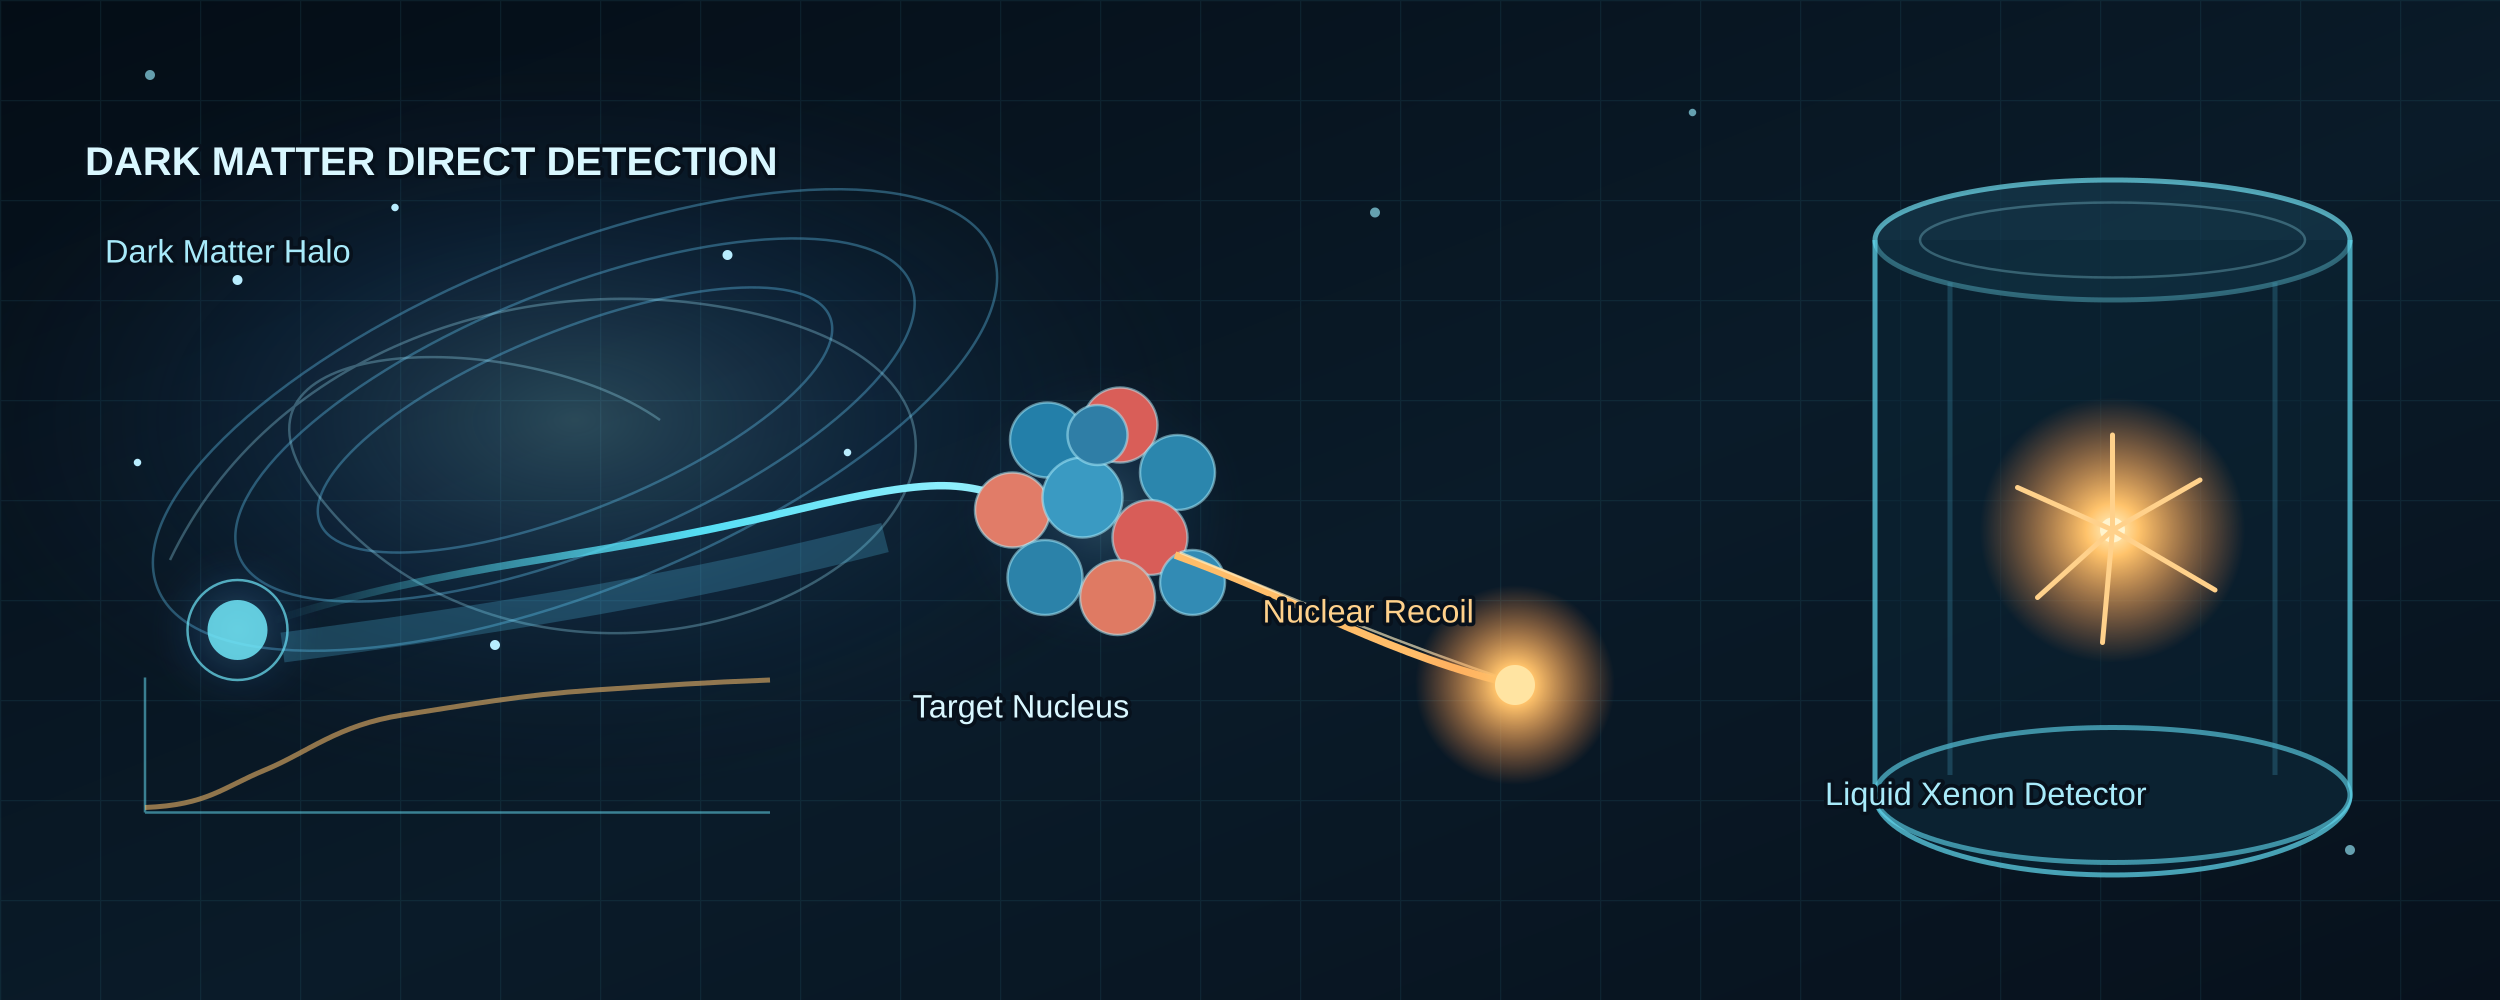
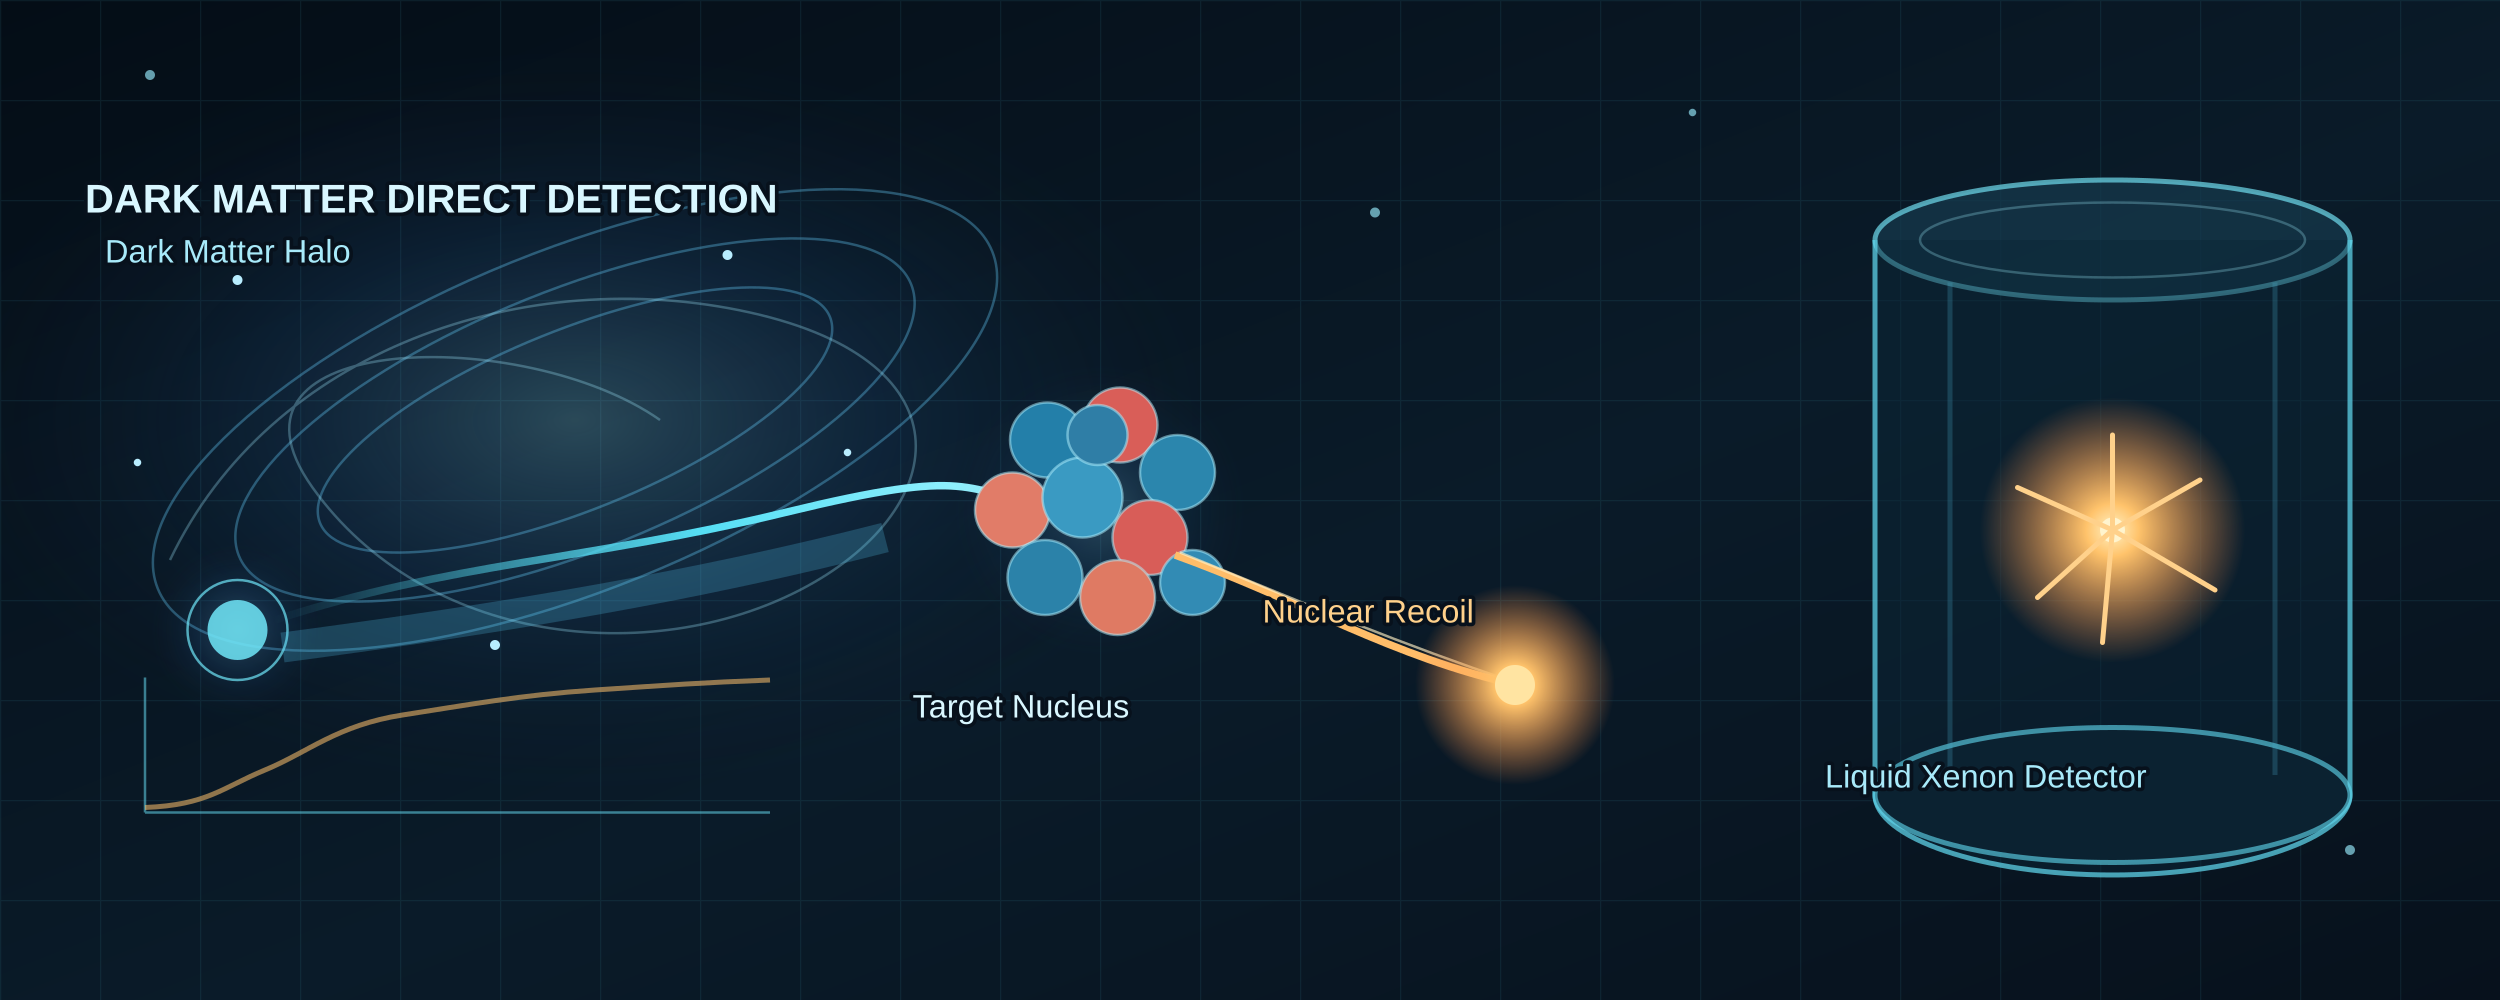
<svg xmlns="http://www.w3.org/2000/svg" viewBox="0 0 1000 400" role="img" aria-labelledby="title desc">
  <defs>
    <linearGradient id="bg" x2="1" y2="1">
      <stop stop-color="#040d16" />
      <stop offset=".55" stop-color="#0a1b29" />
      <stop offset="1" stop-color="#07111c" />
    </linearGradient>
    <radialGradient id="halo">
      <stop stop-color="#8bdcf4" stop-opacity=".26" />
      <stop offset=".48" stop-color="#3b83d0" stop-opacity=".12" />
      <stop offset="1" stop-color="#15314b" stop-opacity="0" />
    </radialGradient>
    <radialGradient id="nucleon">
      <stop stop-color="#d7fbff" />
      <stop offset=".38" stop-color="#51d4eb" />
      <stop offset="1" stop-color="#165077" />
    </radialGradient>
    <radialGradient id="amber">
      <stop stop-color="#fff1c4" />
      <stop offset=".2" stop-color="#ffc36b" />
      <stop offset="1" stop-color="#ff8b43" stop-opacity="0" />
    </radialGradient>
    <linearGradient id="track">
      <stop stop-color="#56dff5" stop-opacity="0" />
      <stop offset=".55" stop-color="#56dff5" />
      <stop offset="1" stop-color="#a4f5ff" />
    </linearGradient>
    <pattern id="grid" width="40" height="40" patternUnits="userSpaceOnUse">
      <path d="M40 0H0V40" fill="none" stroke="#58bdd7" stroke-opacity=".09" />
    </pattern>
  </defs>
  <rect width="1000" height="400" fill="url(#bg)" />
  <rect width="1000" height="400" fill="url(#grid)" />
  <ellipse cx="230" cy="168" rx="255" ry="150" fill="url(#halo)" />
  <g fill="none" stroke="#62c7f1" stroke-opacity=".36">
    <ellipse cx="230" cy="168" rx="180" ry="68" transform="rotate(-22 230 168)" />
    <ellipse cx="230" cy="168" rx="145" ry="52" transform="rotate(-22 230 168)" />
    <ellipse cx="230" cy="168" rx="110" ry="36" transform="rotate(-22 230 168)" />
    <path d="M68 224C108 140 210 105 300 125S380 205 320 236 170 258 125 195 210 130 264 168" stroke="#a2eaff" stroke-opacity=".3" />
  </g>
  <g fill="#b8edff">
    <circle cx="95" cy="112" r="2" />
    <circle cx="158" cy="83" r="1.5" />
    <circle cx="291" cy="102" r="2" />
    <circle cx="339" cy="181" r="1.5" />
    <circle cx="198" cy="258" r="2" />
    <circle cx="55" cy="185" r="1.5" />
  </g>
  <circle cx="95" cy="252" r="35" fill="url(#halo)" />
  <circle cx="95" cy="252" r="12" fill="#70e6f8" fill-opacity=".85" />
  <circle cx="95" cy="252" r="20" fill="none" stroke="#70e6f8" stroke-opacity=".7" />
  <path d="M110 248C180 225 236 224 314 205S383 197 421 202" fill="none" stroke="url(#track)" stroke-width="3" />
  <path d="M113 259C204 247 280 234 354 215" fill="none" stroke="#54c7ee" stroke-opacity=".24" stroke-width="12" />
  <g transform="translate(440 204)">
    <circle r="59" fill="url(#halo)" />
    <g stroke="#b3f2ff" stroke-opacity=".5" stroke-width="1">
      <circle cx="-21" cy="-28" r="15" fill="#237fa9" />
      <circle cx="8" cy="-34" r="15" fill="#d95e58" />
      <circle cx="31" cy="-15" r="15" fill="#2b86ad" />
      <circle cx="-35" cy="0" r="15" fill="#e17c68" />
      <circle cx="-7" cy="-5" r="16" fill="#3a9ac2" />
      <circle cx="20" cy="11" r="15" fill="#d85d58" />
      <circle cx="-22" cy="27" r="15" fill="#2b82a9" />
      <circle cx="7" cy="35" r="15" fill="#df7a63" />
      <circle cx="37" cy="29" r="13" fill="#328bb4" />
      <circle cx="-1" cy="-30" r="12" fill="#2f7ea6" />
    </g>
  </g>
  <path d="M470 222C520 240 557 263 607 274" fill="none" stroke="#ffbd69" stroke-width="3" />
  <path d="M472 221C528 244 559 257 606 273" fill="none" stroke="#fff0c4" stroke-opacity=".65" stroke-width="1" />
  <circle cx="606" cy="274" r="40" fill="url(#amber)" />
  <circle cx="606" cy="274" r="8" fill="#ffe4a2" />
  <g transform="translate(735 68)">
    <ellipse cx="110" cy="28" rx="95" ry="24" fill="#16394d" fill-opacity=".72" stroke="#70dced" stroke-opacity=".7" stroke-width="2" />
    <path d="M15 28V250C15 267 58 282 110 282S205 267 205 250V28" fill="#0b2737" fill-opacity=".48" stroke="#60d7ed" stroke-opacity=".72" stroke-width="2" />
    <ellipse cx="110" cy="250" rx="95" ry="27" fill="#0b2231" stroke="#60d7ed" stroke-opacity=".62" stroke-width="2" />
    <ellipse cx="110" cy="28" rx="77" ry="15" fill="none" stroke="#9feefa" stroke-opacity=".28" />
    <path d="M45 45V242M175 45V242" stroke="#4ba9c9" stroke-opacity=".25" stroke-width="2" />
    <circle cx="110" cy="144" r="53" fill="url(#amber)" />
    <circle cx="110" cy="144" r="5" fill="#fff4ce" />
    <g stroke="#ffd18b" stroke-width="2" stroke-linecap="round">
      <path d="M110 144l0 -38M110 144l35 -20M110 144l-30 27M110 144l-4 45M110 144l41 24M110 144l-38 -17" />
    </g>
  </g>
  <g transform="translate(58 325)" fill="none" stroke="#63d4eb" stroke-opacity=".55">
    <path d="M0 0H250M0 0V-54" />
    <path d="M0 -2C25 -3 31 -10 48 -17S77 -35 103 -39 150 -47 180 -49 223 -52 250 -53" stroke="#ffc16b" stroke-width="2" />
  </g>
  <g fill="#8ddced" fill-opacity=".7">
    <circle cx="60" cy="30" r="2" />
    <circle cx="550" cy="85" r="2" />
    <circle cx="677" cy="45" r="1.5" />
    <circle cx="940" cy="340" r="2" />
  </g>
  <g font-family="Arial, Helvetica, sans-serif" font-weight="500" paint-order="stroke" stroke="#07111c" stroke-width="3" stroke-linejoin="round">
-     <text x="34" y="70" fill="#d9f7ff" font-size="16" font-weight="700" stroke="#07111c" stroke-width="3">DARK MATTER DIRECT DETECTION</text>
+     <text x="34" y="85" fill="#d9f7ff" font-size="16" font-weight="700" stroke="#07111c" stroke-width="3">DARK MATTER DIRECT DETECTION</text>
    <text x="42" y="105" fill="#a8eafa" font-size="13" stroke="#07111c" stroke-width="3">Dark Matter Halo</text>
    <text x="365" y="287" fill="#d9f7ff" font-size="13" stroke="#07111c" stroke-width="3">Target Nucleus</text>
    <text x="505" y="249" fill="#ffd18b" font-size="13" stroke="#07111c" stroke-width="3">Nuclear Recoil</text>
-     <text x="730" y="322" fill="#a8eafa" font-size="13" stroke="#07111c" stroke-width="3">Liquid Xenon Detector</text>
+     <text x="730" y="315" fill="#a8eafa" font-size="13" stroke="#07111c" stroke-width="3">Liquid Xenon Detector</text>
  </g>
</svg>
